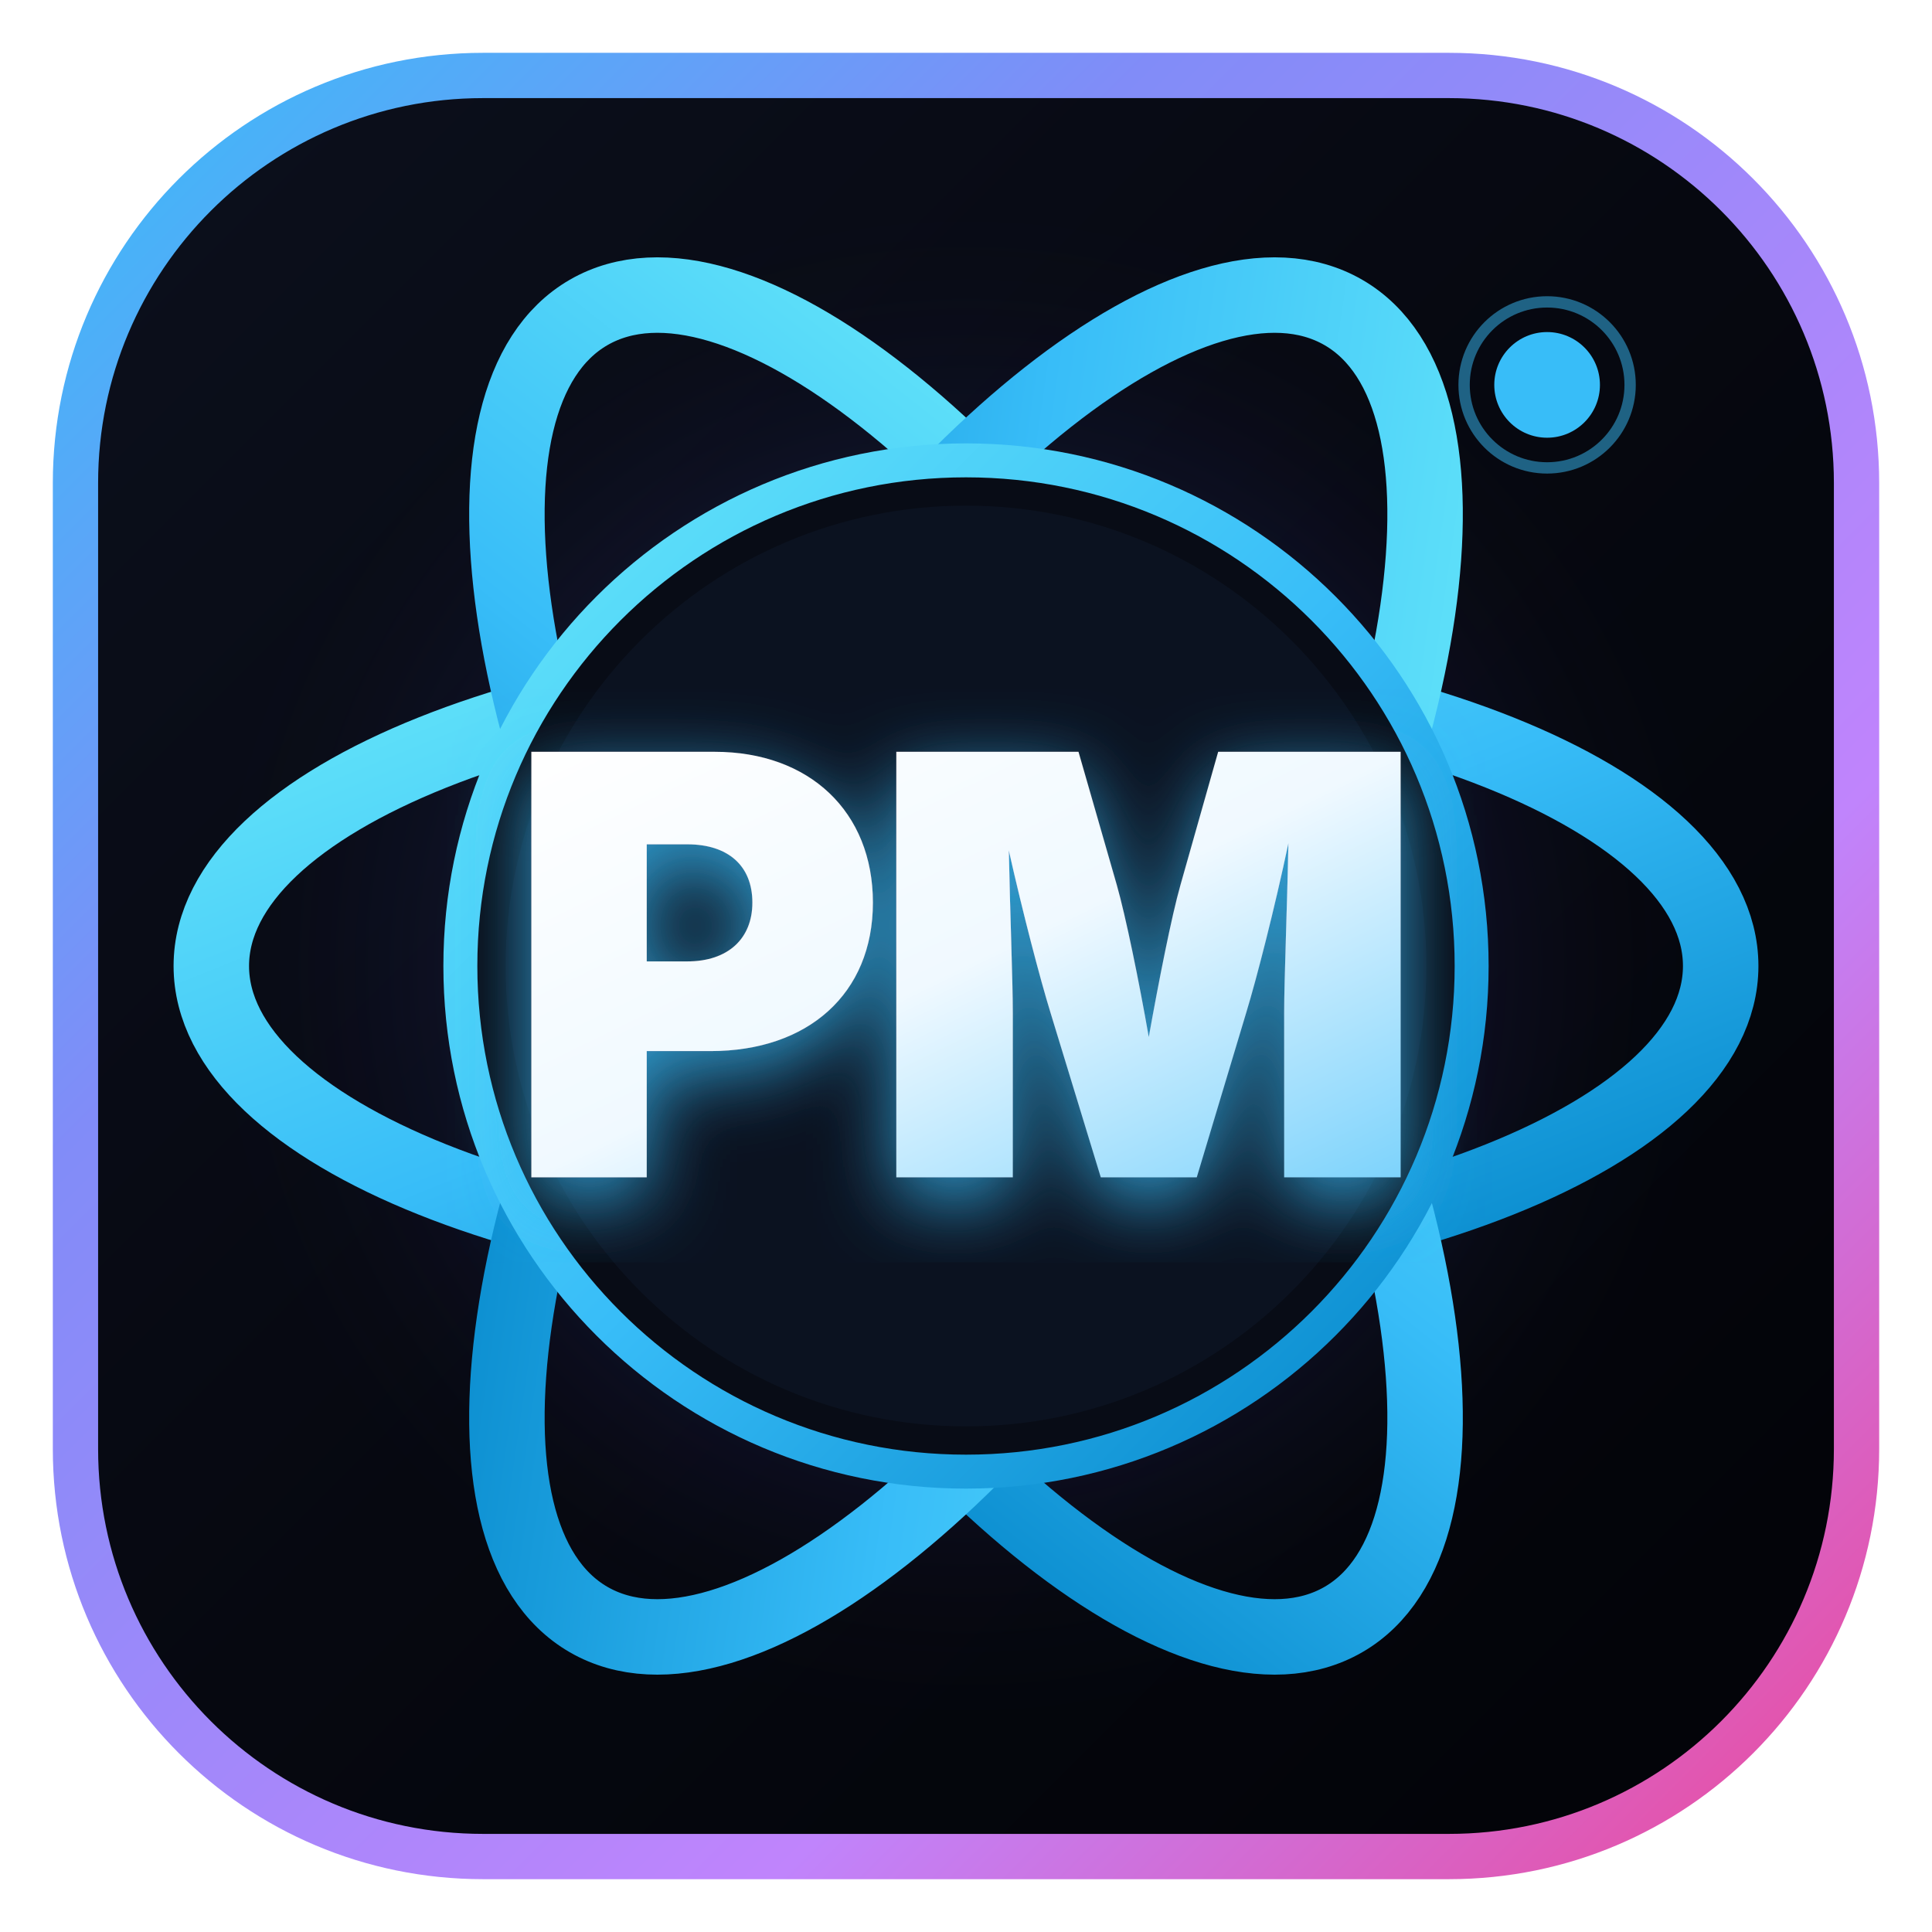
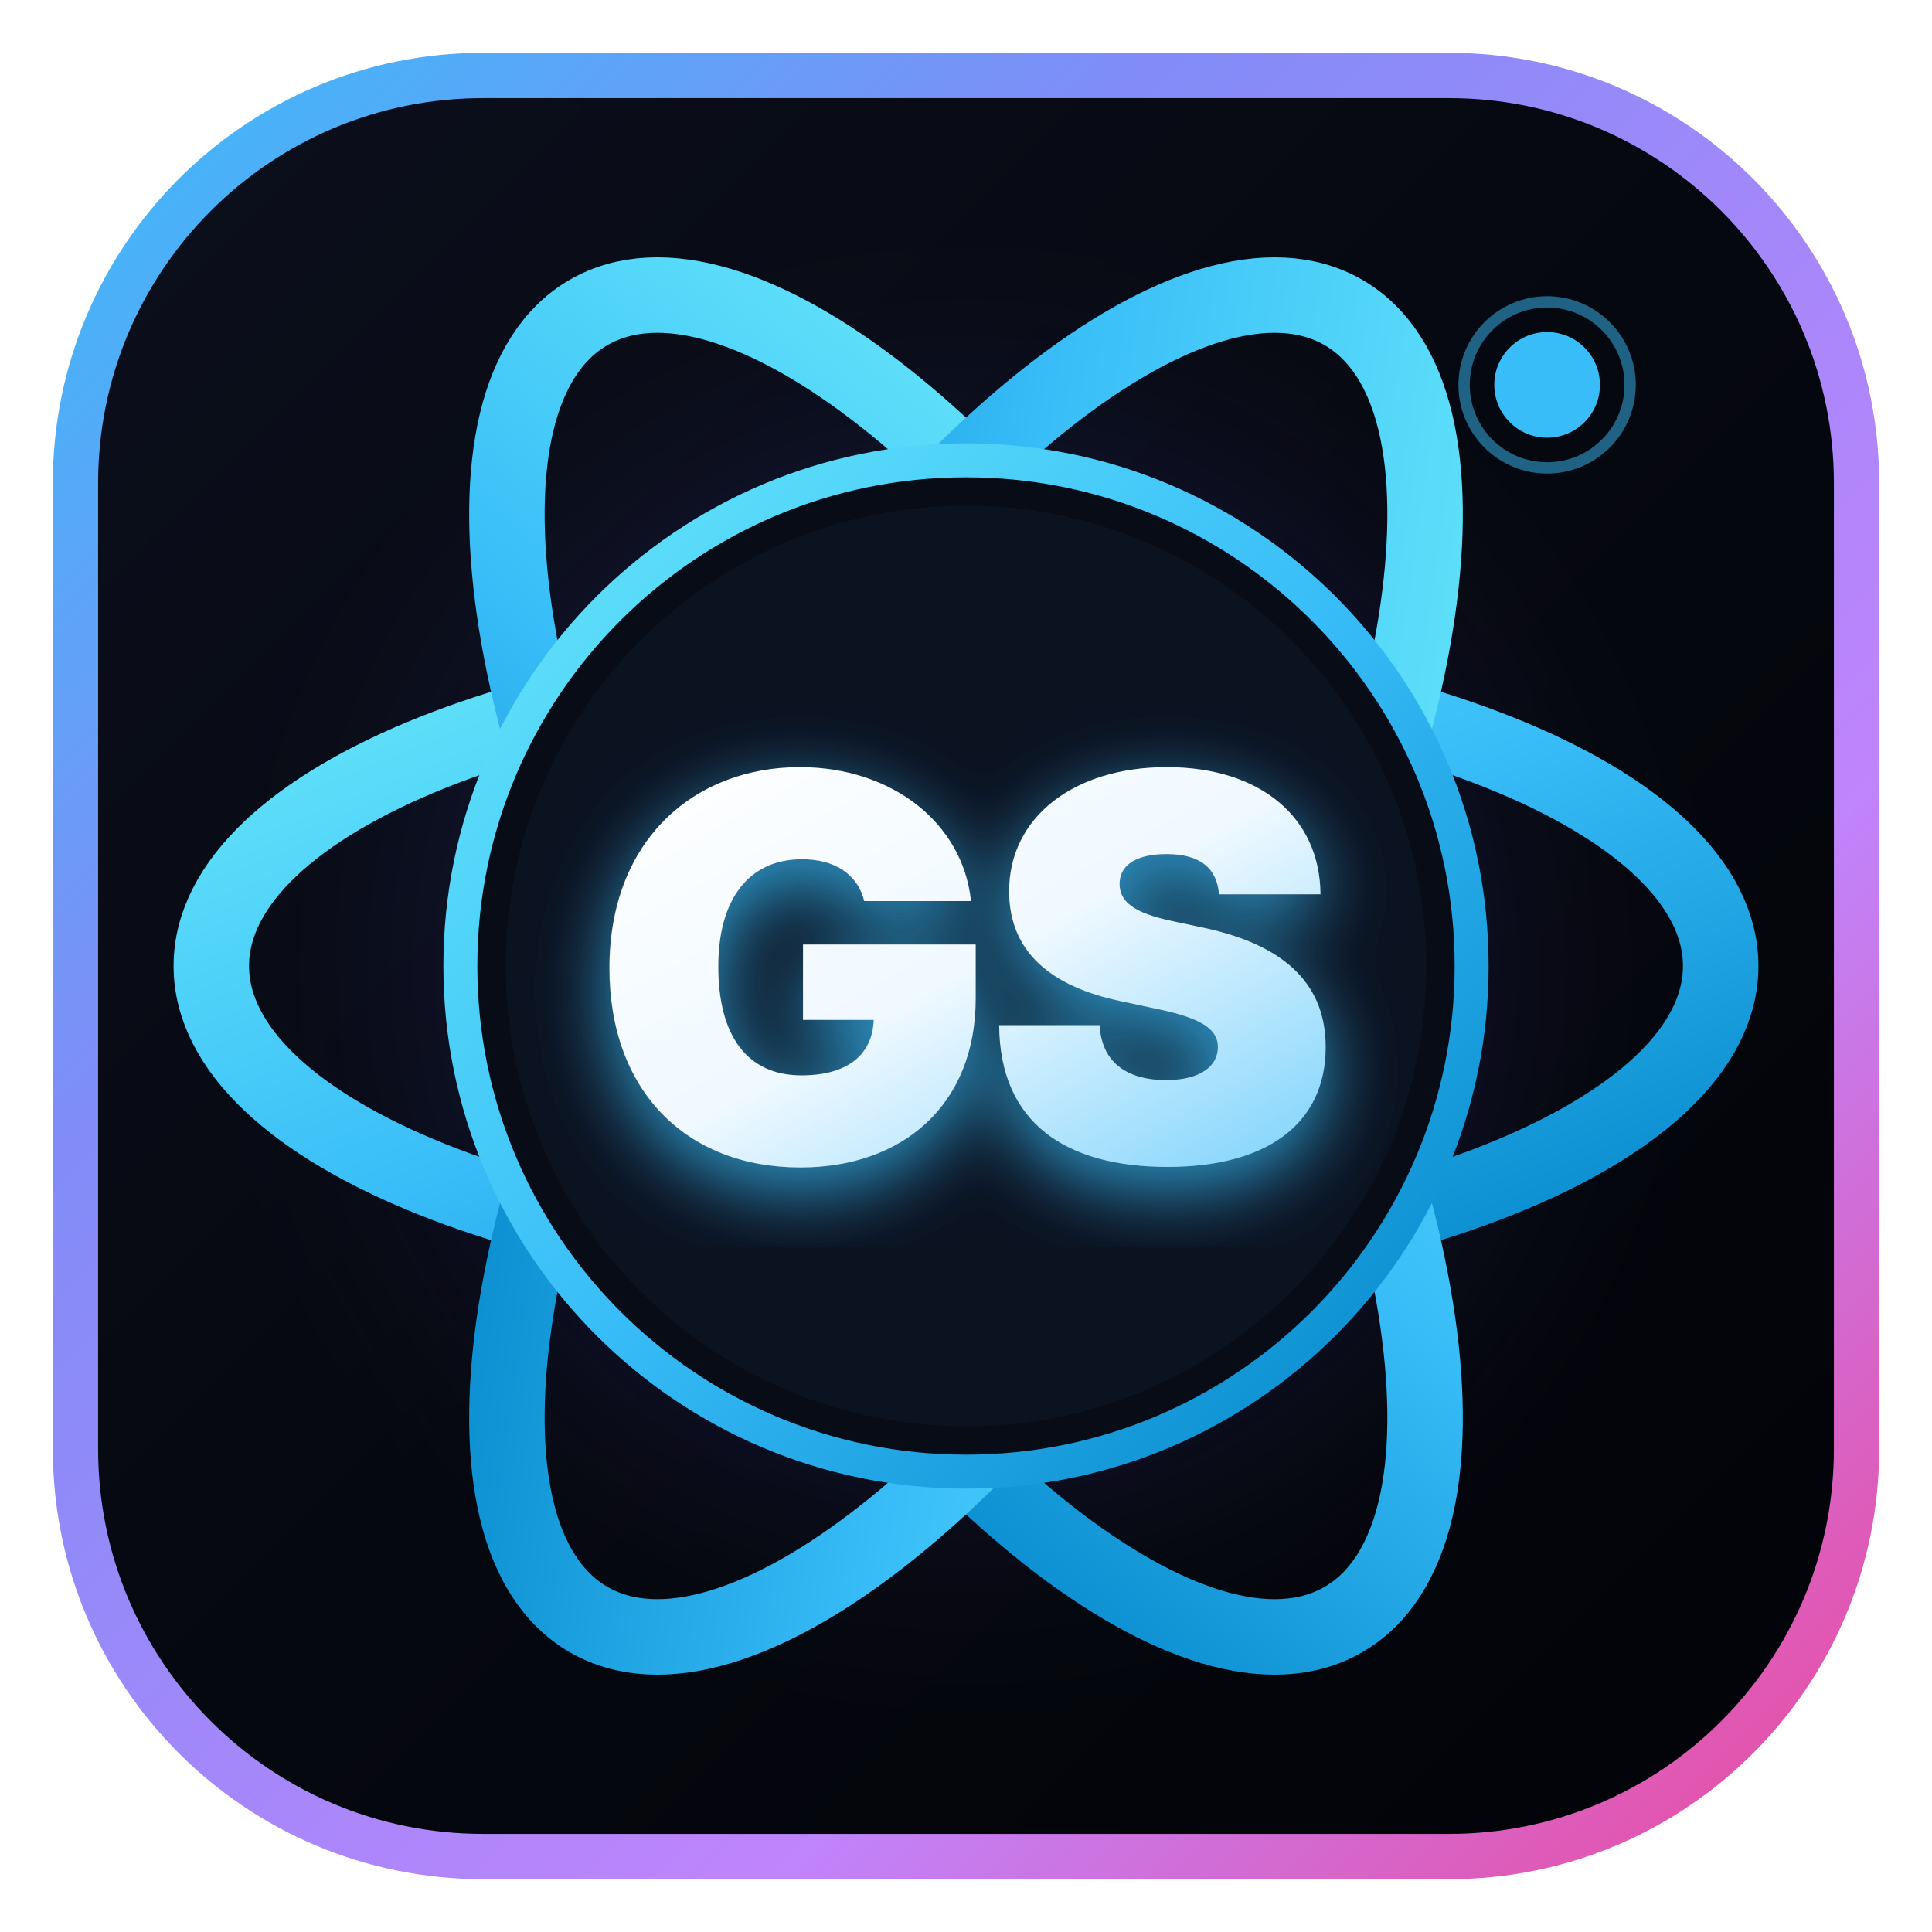
<svg xmlns="http://www.w3.org/2000/svg" viewBox="0 0 512 512" fill="none">
  <defs>
    <linearGradient id="tileBg" x1="0%" y1="0%" x2="100%" y2="100%">
      <stop offset="0%" stop-color="#0c101d" />
      <stop offset="50%" stop-color="#060810" />
      <stop offset="100%" stop-color="#020307" />
    </linearGradient>
    <linearGradient id="neonBorder" x1="0%" y1="0%" x2="100%" y2="100%">
      <stop offset="0%" stop-color="#38bdf8" />
      <stop offset="30%" stop-color="#818cf8" />
      <stop offset="70%" stop-color="#c084fc" />
      <stop offset="100%" stop-color="#ec4899" />
    </linearGradient>
    <linearGradient id="cyanGlow" x1="0%" y1="0%" x2="100%" y2="100%">
      <stop offset="0%" stop-color="#67e8f9" />
      <stop offset="50%" stop-color="#38bdf8" />
      <stop offset="100%" stop-color="#0284c7" />
    </linearGradient>
    <linearGradient id="textGrad" x1="0%" y1="0%" x2="100%" y2="100%">
      <stop offset="0%" stop-color="#ffffff" />
      <stop offset="50%" stop-color="#f0f9ff" />
      <stop offset="100%" stop-color="#7dd3fc" />
    </linearGradient>
    <radialGradient id="ambientCyan" cx="50%" cy="50%" r="50%">
      <stop offset="0%" stop-color="#38bdf8" stop-opacity="0.38" />
      <stop offset="55%" stop-color="#6366f1" stop-opacity="0.12" />
      <stop offset="100%" stop-color="#000000" stop-opacity="0" />
    </radialGradient>
    <filter id="textShadow" x="-20%" y="-20%" width="140%" height="140%">
      <feDropShadow dx="0" dy="6" stdDeviation="10" flood-color="#38bdf8" flood-opacity="0.8" />
    </filter>
  </defs>
  <rect x="20" y="20" width="472" height="472" rx="108" fill="url(#tileBg)" stroke="url(#neonBorder)" stroke-width="12" />
  <circle cx="256" cy="256" r="210" fill="url(#ambientCyan)" />
  <g transform="translate(256, 256)" stroke="url(#cyanGlow)" stroke-width="20" fill="none" stroke-linecap="round">
    <ellipse rx="200" ry="80" />
    <ellipse rx="200" ry="80" transform="rotate(60)" />
    <ellipse rx="200" ry="80" transform="rotate(120)" />
  </g>
  <circle cx="256" cy="256" r="134" fill="#080c16" stroke="url(#cyanGlow)" stroke-width="9" />
  <circle cx="256" cy="256" r="122" fill="#0c1322" fill-opacity="0.9" />
-   <text x="256" y="312" text-anchor="middle" font-family="-apple-system, BlinkMacSystemFont, 'Plus Jakarta Sans', 'Inter', 'Segoe UI', sans-serif" font-size="155" font-weight="900" letter-spacing="-5" fill="url(#textGrad)" filter="url(#textShadow)">PM</text>
+   <text x="256" y="308" text-anchor="middle" font-family="-apple-system, BlinkMacSystemFont, 'Plus Jakarta Sans', 'Inter', 'Segoe UI', sans-serif" font-size="142" font-weight="900" letter-spacing="-3" fill="url(#textGrad)" filter="url(#textShadow)">GS</text>
  <circle cx="410" cy="102" r="14" fill="#38bdf8" />
  <circle cx="410" cy="102" r="22" stroke="#38bdf8" stroke-width="3" stroke-opacity="0.5" />
</svg>
